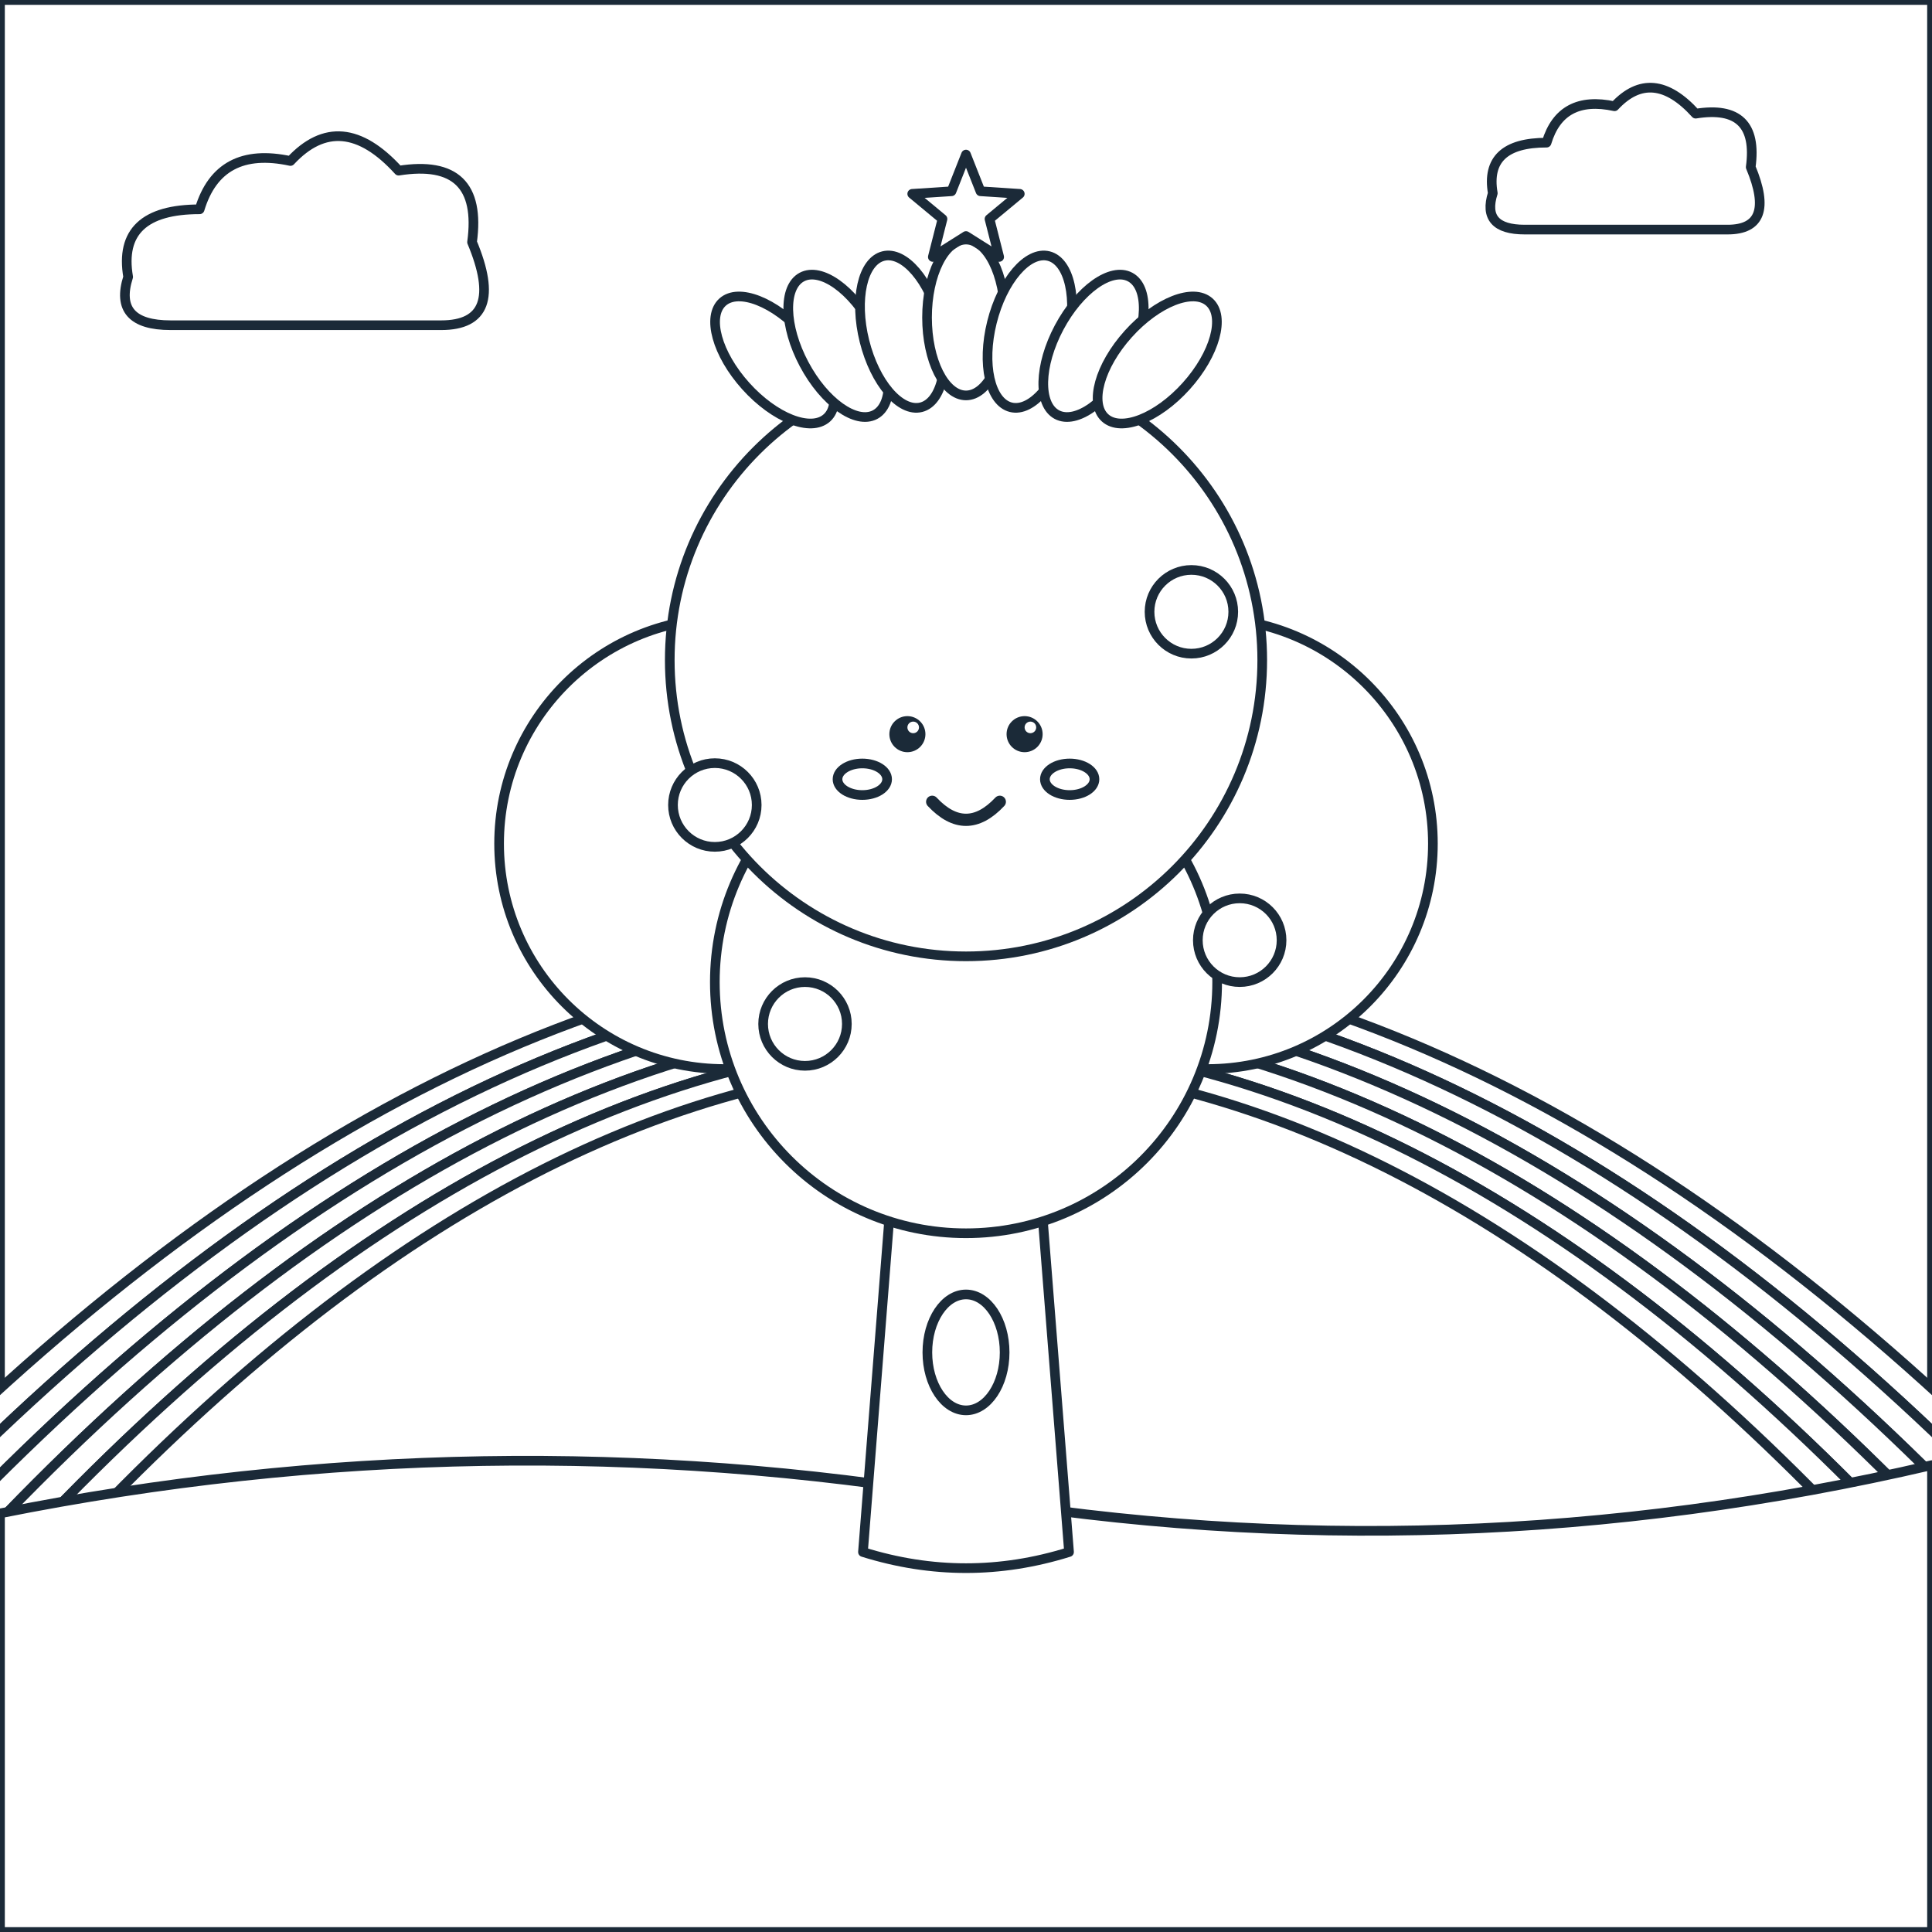
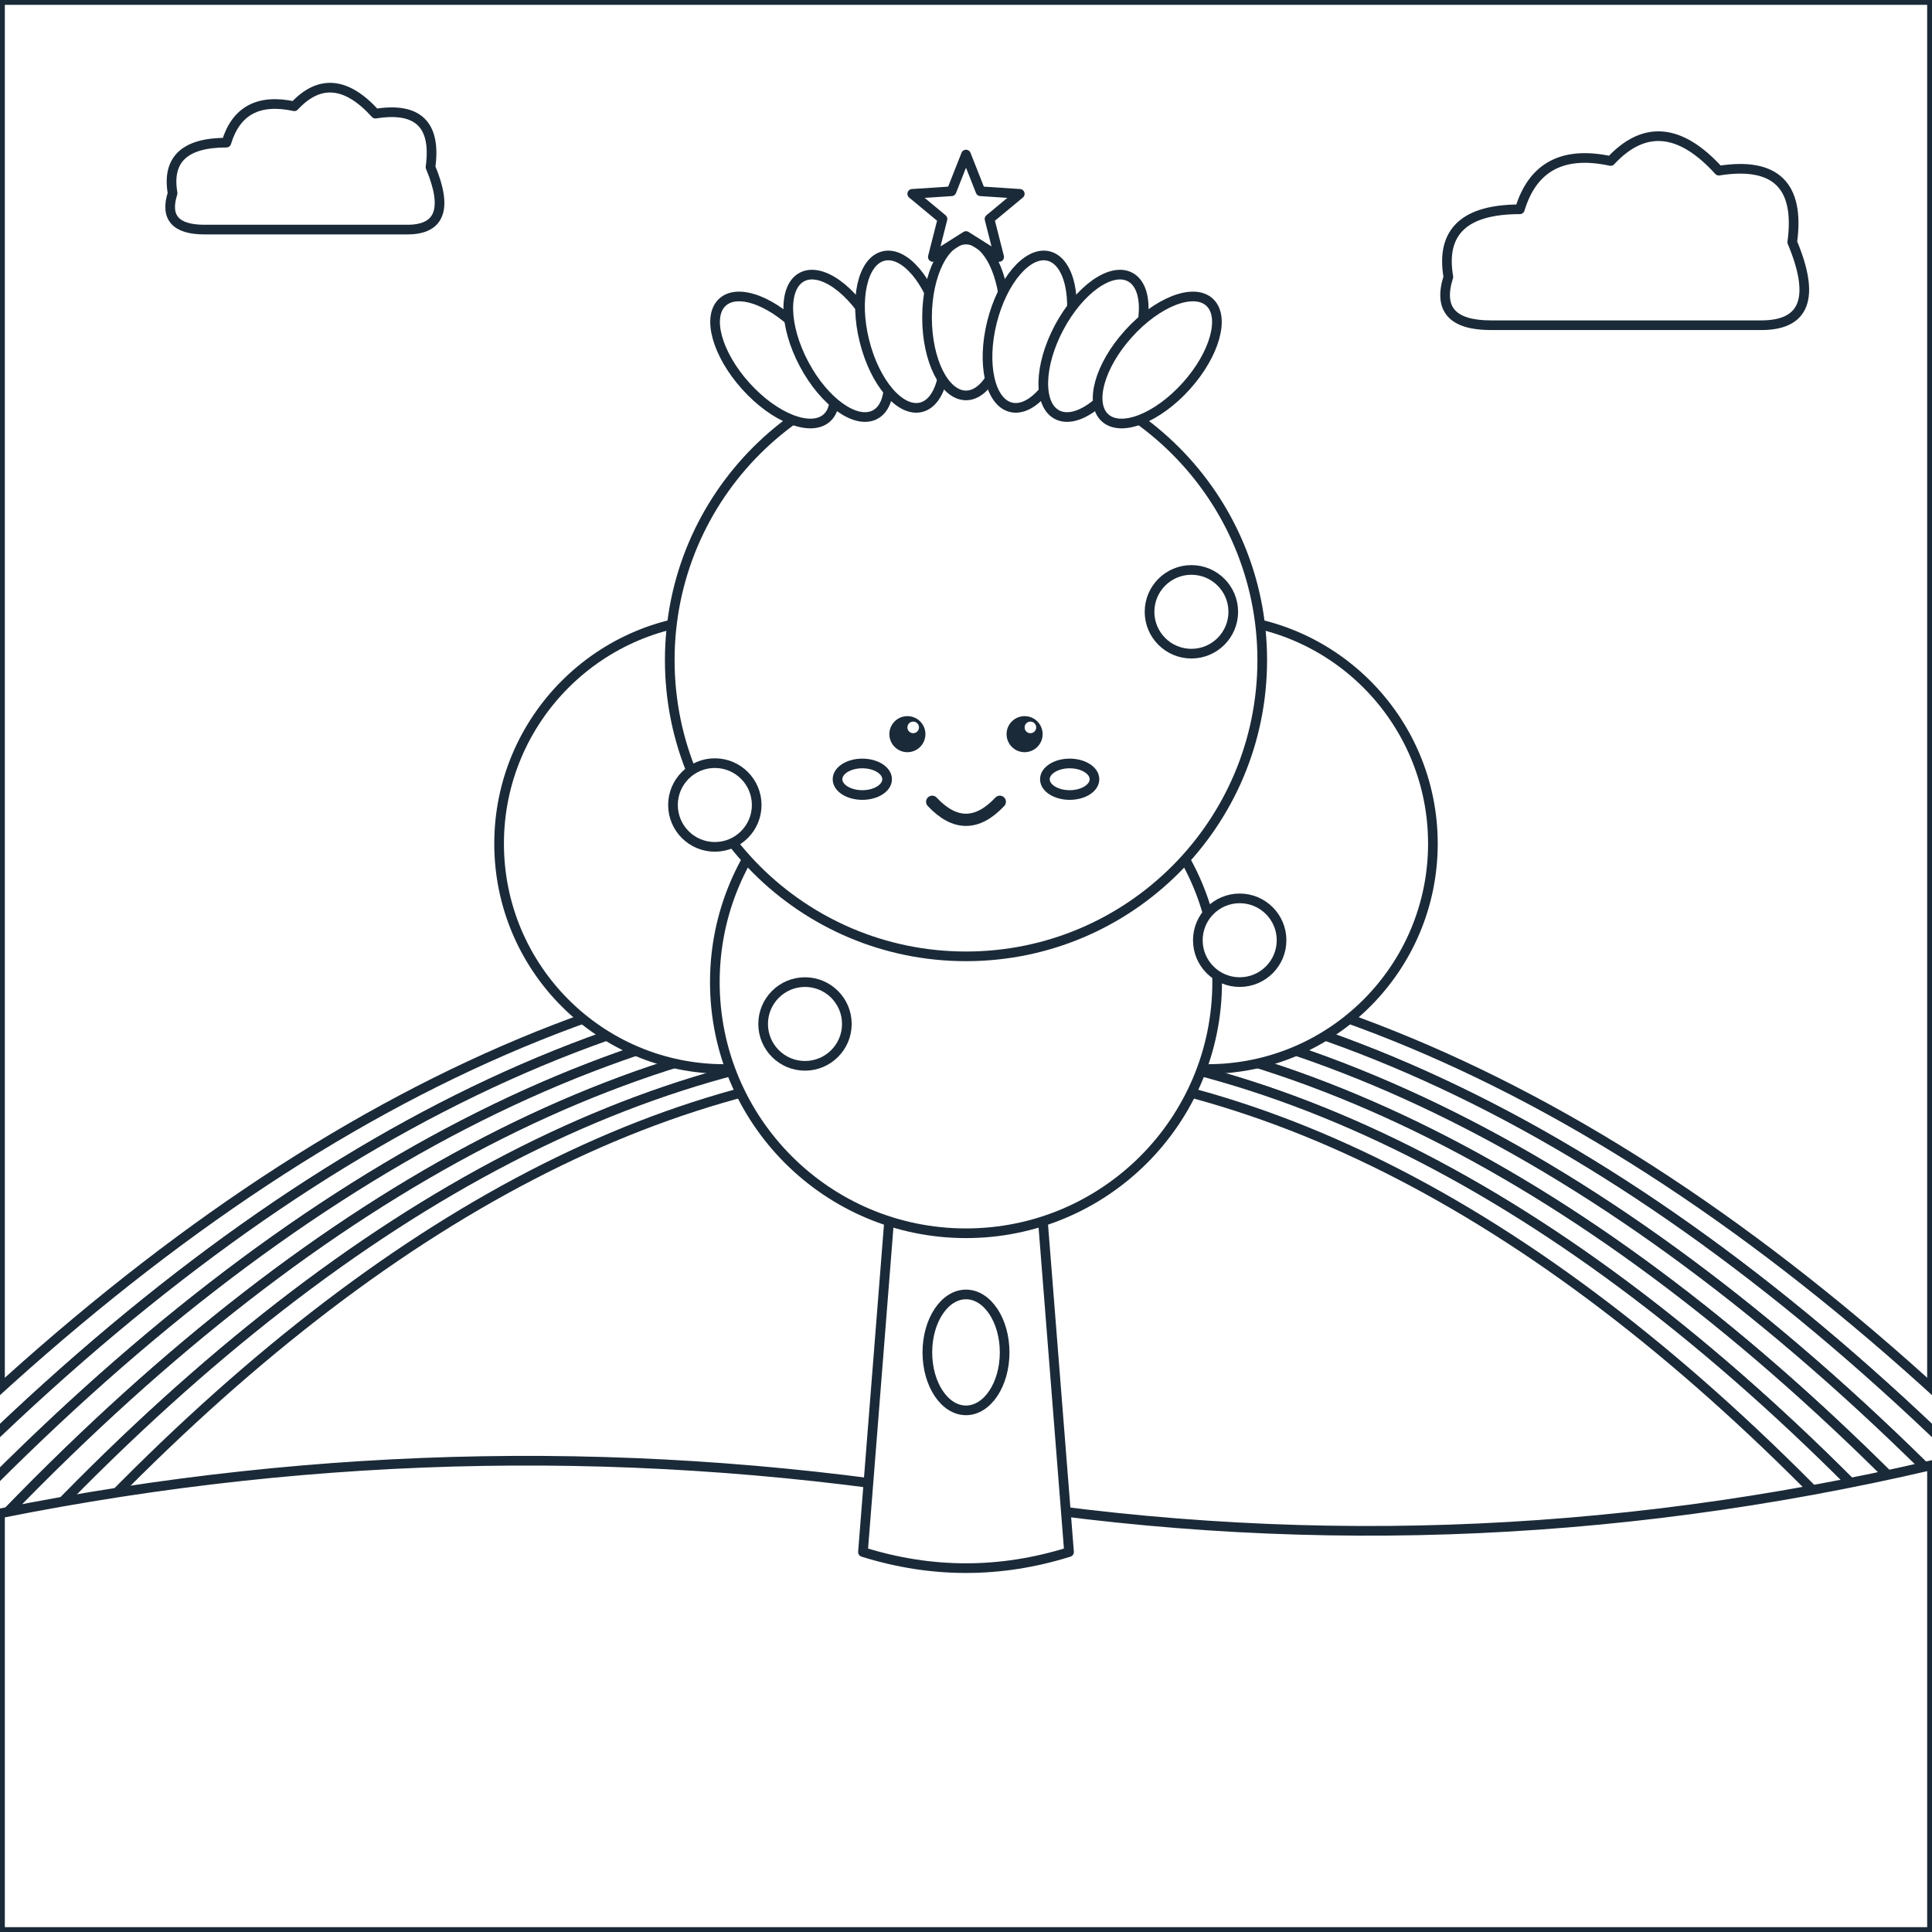
<svg xmlns="http://www.w3.org/2000/svg" viewBox="0 0 600 600" data-picture="cay-co-thu--vuong-mien-la-than">
  <g class="scene-back">
    <rect x="0" y="0" width="600" height="600" rx="0" id="r-nen-troi" data-region="nen-troi" class="region" fill="#FFFFFF" stroke="#1B2A38" stroke-width="3" stroke-linejoin="round" />
-     <path d="M 53 101 Q 35 101 39.8 86 Q 36.2 65 62 65 Q 68 45.2 90.2 50 Q 105.8 33.2 123.8 53 Q 150.2 48.8 146.6 75.2 Q 157.4 101 137 101 Z" id="r-may-1" data-region="may-1" class="region" fill="#FFFFFF" stroke="#1B2A38" stroke-width="3" stroke-linejoin="round" />
-     <path d="M 473.5 71.3 Q 460 71.3 463.6 60 Q 460.9 44.3 480.3 44.3 Q 484.8 29.4 501.4 33 Q 513.1 20.4 526.6 35.3 Q 546.4 32.1 543.7 51.9 Q 551.8 71.3 536.5 71.3 Z" id="r-may-2" data-region="may-2" class="region" fill="#FFFFFF" stroke="#1B2A38" stroke-width="3" stroke-linejoin="round" />
+     <path d="M 463 101 Q 445 101 449.8 86 Q 446.2 65 472 65 Q 478 45.2 500.2 50 Q 515.8 33.2 533.8 53 Q 560.2 48.8 556.6 75.2 Q 567.4 101 547 101 Z" id="r-may-1" data-region="may-1" class="region" fill="#FFFFFF" stroke="#1B2A38" stroke-width="3" stroke-linejoin="round" />
+     <path d="M 63.5 71.3 Q 50 71.3 53.6 60 Q 50.9 44.3 70.3 44.3 Q 74.8 29.4 91.4 33 Q 103.1 20.4 116.6 35.3 Q 136.4 32.1 133.7 51.9 Q 141.8 71.3 126.5 71.3 Z" id="r-may-2" data-region="may-2" class="region" fill="#FFFFFF" stroke="#1B2A38" stroke-width="3" stroke-linejoin="round" />
    <path d="M -40 470 Q 300 120 640 470 L 626 470 Q 300 134 -26 470 Z" id="r-cau-vong-xa-1" data-region="cau-vong-xa-1" class="region" fill="#FFFFFF" stroke="#1B2A38" stroke-width="3" stroke-linejoin="round" />
    <path d="M -26 470 Q 300 134 626 470 L 612 470 Q 300 148 -12 470 Z" id="r-cau-vong-xa-2" data-region="cau-vong-xa-2" class="region" fill="#FFFFFF" stroke="#1B2A38" stroke-width="3" stroke-linejoin="round" />
    <path d="M -12 470 Q 300 148 612 470 L 598 470 Q 300 162 2 470 Z" id="r-cau-vong-xa-3" data-region="cau-vong-xa-3" class="region" fill="#FFFFFF" stroke="#1B2A38" stroke-width="3" stroke-linejoin="round" />
    <path d="M 2 470 Q 300 162 598 470 L 584 470 Q 300 176 16 470 Z" id="r-cau-vong-xa-4" data-region="cau-vong-xa-4" class="region" fill="#FFFFFF" stroke="#1B2A38" stroke-width="3" stroke-linejoin="round" />
    <path d="M 16 470 Q 300 176 584 470 L 570 470 Q 300 190 30 470 Z" id="r-cau-vong-xa-5" data-region="cau-vong-xa-5" class="region" fill="#FFFFFF" stroke="#1B2A38" stroke-width="3" stroke-linejoin="round" />
    <path d="M 0 470 Q 150 440 300 465 Q 450 490 600 455 L 600 600 L 0 600 Z" id="r-nen-dat" data-region="nen-dat" class="region" fill="#FFFFFF" stroke="#1B2A38" stroke-width="3" stroke-linejoin="round" />
  </g>
  <g id="subject" class="subject anim-sway">
    <path d="M 268 482 L 280 330 L 320 330 L 332 482 Q 300 492 268 482 Z" id="r-than-cay" data-region="than-cay" class="region" fill="#FFFFFF" stroke="#1B2A38" stroke-width="3" stroke-linejoin="round" />
    <ellipse cx="300" cy="420" rx="12" ry="18" id="r-hoc-cay" data-region="hoc-cay" class="region" fill="#FFFFFF" stroke="#1B2A38" stroke-width="3" stroke-linejoin="round" />
    <ellipse cx="225" cy="262" rx="70" ry="70" id="r-tan-la-trai" data-region="tan-la-trai" class="region" fill="#FFFFFF" stroke="#1B2A38" stroke-width="3" stroke-linejoin="round" />
    <ellipse cx="375" cy="262" rx="70" ry="70" id="r-tan-la-phai" data-region="tan-la-phai" class="region" fill="#FFFFFF" stroke="#1B2A38" stroke-width="3" stroke-linejoin="round" />
    <ellipse cx="300" cy="305" rx="78" ry="78" id="r-tan-la-duoi" data-region="tan-la-duoi" class="region" fill="#FFFFFF" stroke="#1B2A38" stroke-width="3" stroke-linejoin="round" />
    <ellipse cx="300" cy="205" rx="92" ry="92" id="r-tan-la-tren" data-region="tan-la-tren" class="region" fill="#FFFFFF" stroke="#1B2A38" stroke-width="3" stroke-linejoin="round" />
    <ellipse cx="222" cy="250" rx="13" ry="13" id="r-qua-1" data-region="qua-1" class="region" fill="#FFFFFF" stroke="#1B2A38" stroke-width="3" stroke-linejoin="round" />
    <ellipse cx="370" cy="190" rx="13" ry="13" id="r-qua-2" data-region="qua-2" class="region" fill="#FFFFFF" stroke="#1B2A38" stroke-width="3" stroke-linejoin="round" />
    <ellipse cx="385" cy="292" rx="13" ry="13" id="r-qua-3" data-region="qua-3" class="region" fill="#FFFFFF" stroke="#1B2A38" stroke-width="3" stroke-linejoin="round" />
    <ellipse cx="250" cy="318" rx="13" ry="13" id="r-qua-4" data-region="qua-4" class="region" fill="#FFFFFF" stroke="#1B2A38" stroke-width="3" stroke-linejoin="round" />
    <g class="deco" pointer-events="none">
      <circle cx="281.8" cy="228" r="5.6" fill="#1B2A38" />
    </g>
    <g class="deco" pointer-events="none">
      <circle cx="318.2" cy="228" r="5.6" fill="#1B2A38" />
    </g>
    <g class="deco" pointer-events="none">
      <circle cx="283.6" cy="225.9" r="1.8" fill="#FFFFFF" />
    </g>
    <g class="deco" pointer-events="none">
      <circle cx="320" cy="225.9" r="1.8" fill="#FFFFFF" />
    </g>
    <ellipse cx="267.8" cy="242" rx="7.7" ry="4.9" id="r-ma-trai" data-region="ma-trai" class="region" fill="#FFFFFF" stroke="#1B2A38" stroke-width="3" stroke-linejoin="round" />
    <ellipse cx="332.2" cy="242" rx="7.7" ry="4.9" id="r-ma-phai" data-region="ma-phai" class="region" fill="#FFFFFF" stroke="#1B2A38" stroke-width="3" stroke-linejoin="round" />
    <g class="deco" pointer-events="none">
      <path d="M 289.5 249 Q 300 260.2 310.5 249" fill="none" stroke="#1B2A38" stroke-width="3.8" stroke-linecap="round" stroke-linejoin="round" />
    </g>
    <ellipse cx="240.6" cy="111.8" rx="12.1" ry="24.2" transform="rotate(-42 240.6 111.8)" id="r-la-vuong-mien-1" data-region="la-vuong-mien-1" class="region" fill="#FFFFFF" stroke="#1B2A38" stroke-width="3" stroke-linejoin="round" />
    <ellipse cx="260.4" cy="107.4" rx="12.1" ry="24.2" transform="rotate(-28 260.4 107.4)" id="r-la-vuong-mien-2" data-region="la-vuong-mien-2" class="region" fill="#FFFFFF" stroke="#1B2A38" stroke-width="3" stroke-linejoin="round" />
    <ellipse cx="280.2" cy="103" rx="12.1" ry="24.2" transform="rotate(-14 280.2 103)" id="r-la-vuong-mien-3" data-region="la-vuong-mien-3" class="region" fill="#FFFFFF" stroke="#1B2A38" stroke-width="3" stroke-linejoin="round" />
    <ellipse cx="300" cy="98.6" rx="12.1" ry="24.2" id="r-la-vuong-mien-4" data-region="la-vuong-mien-4" class="region" fill="#FFFFFF" stroke="#1B2A38" stroke-width="3" stroke-linejoin="round" />
    <ellipse cx="319.8" cy="103" rx="12.1" ry="24.2" transform="rotate(14 319.8 103)" id="r-la-vuong-mien-5" data-region="la-vuong-mien-5" class="region" fill="#FFFFFF" stroke="#1B2A38" stroke-width="3" stroke-linejoin="round" />
    <ellipse cx="339.6" cy="107.4" rx="12.1" ry="24.2" transform="rotate(28 339.6 107.4)" id="r-la-vuong-mien-6" data-region="la-vuong-mien-6" class="region" fill="#FFFFFF" stroke="#1B2A38" stroke-width="3" stroke-linejoin="round" />
    <ellipse cx="359.4" cy="111.8" rx="12.1" ry="24.2" transform="rotate(42 359.4 111.8)" id="r-la-vuong-mien-7" data-region="la-vuong-mien-7" class="region" fill="#FFFFFF" stroke="#1B2A38" stroke-width="3" stroke-linejoin="round" />
    <polygon points="300,48 304.5,59.4 316.7,60.2 307.3,68 310.3,79.8 300,73.3 289.7,79.8 292.7,68 283.3,60.2 295.5,59.4" id="r-sao-vuong-mien-la" data-region="sao-vuong-mien-la" class="region" fill="#FFFFFF" stroke="#1B2A38" stroke-width="3" stroke-linejoin="round" />
  </g>
  <g class="scene-front">

</g>
</svg>
